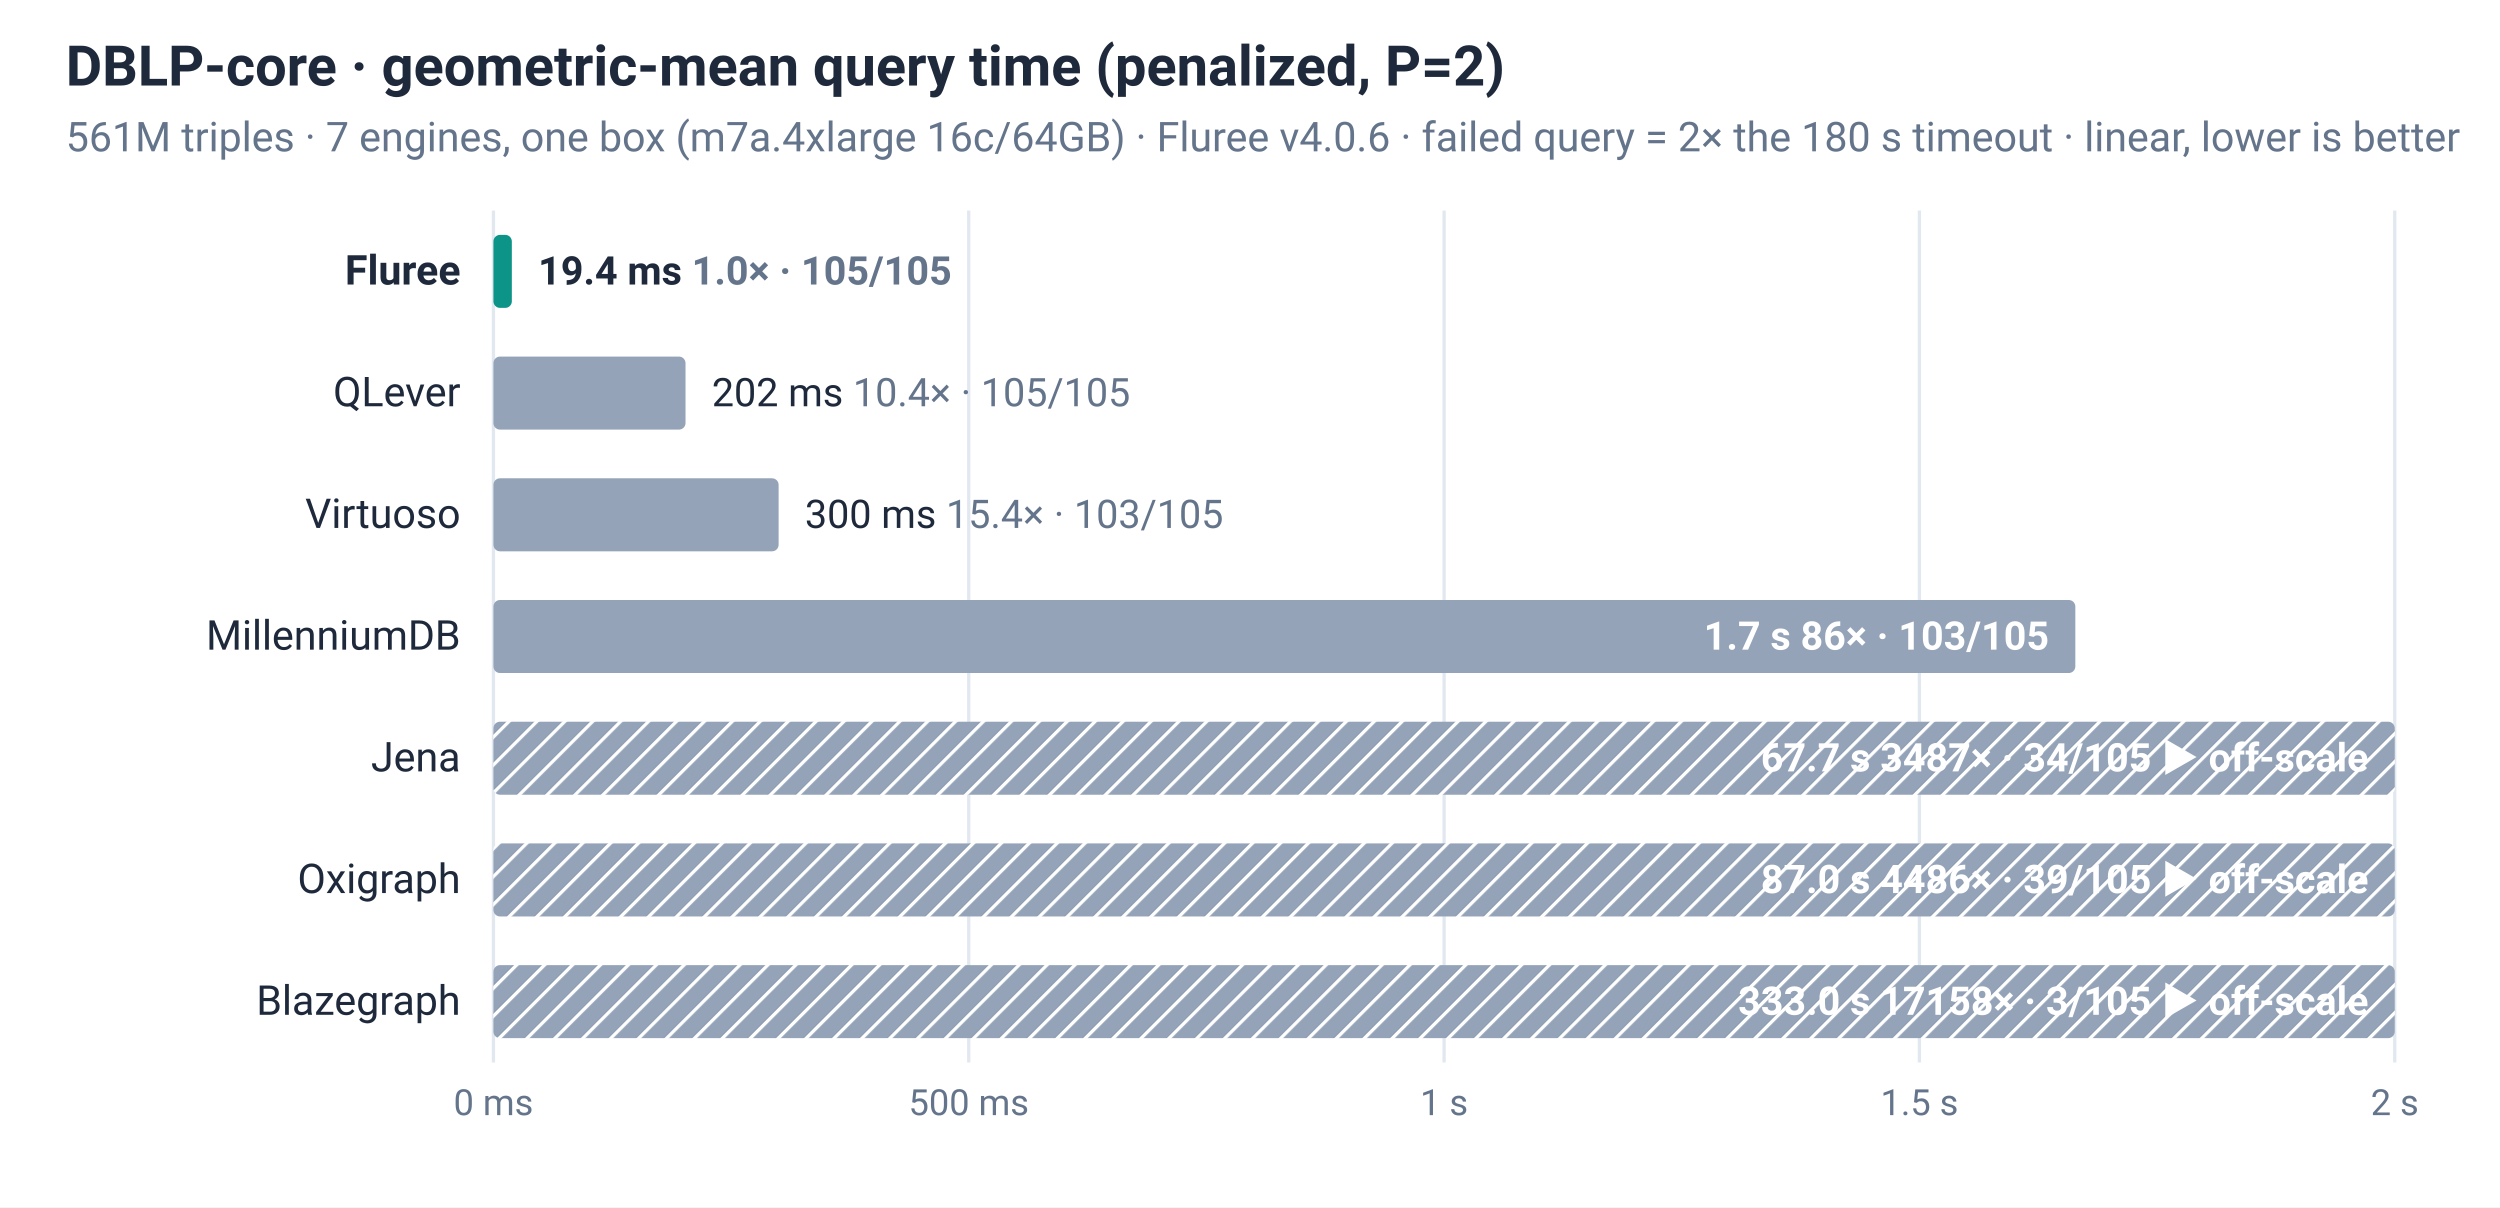
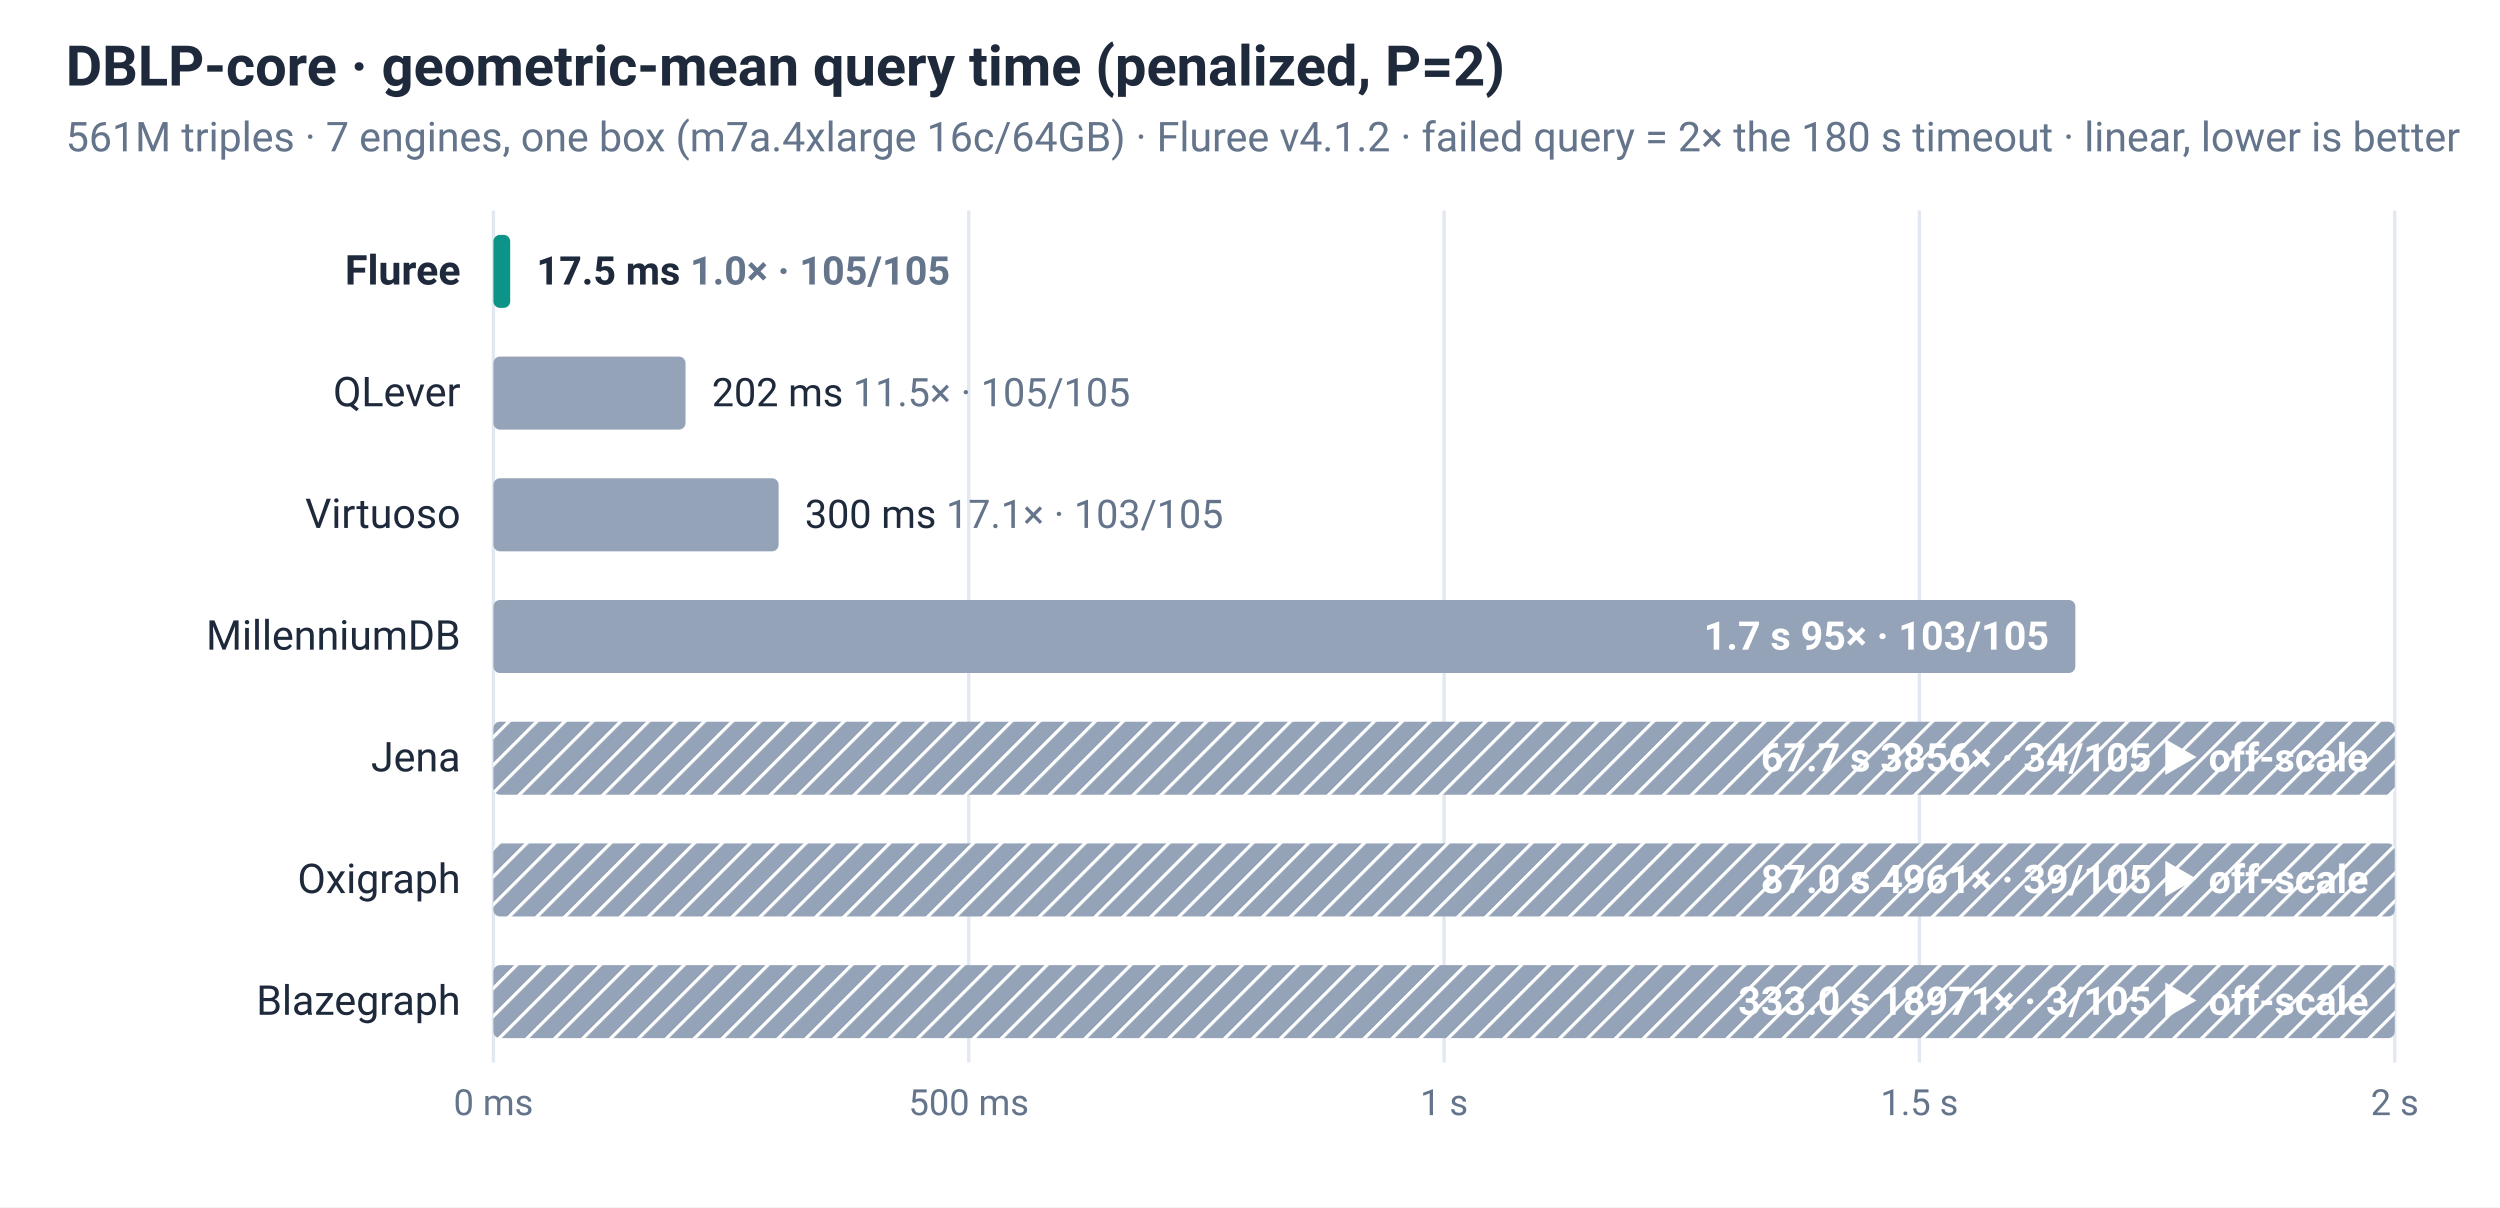
<svg xmlns="http://www.w3.org/2000/svg" width="760" height="367" viewBox="0 0 760 367" font-family="-apple-system,Segoe UI,Roboto,Helvetica,Arial,sans-serif">
  <defs>
    <pattern id="offscale" width="6" height="6" patternTransform="rotate(45)" patternUnits="userSpaceOnUse">
      <rect width="6" height="6" fill="#94a3b8" />
      <line x1="0" y1="0" x2="0" y2="6" stroke="white" stroke-width="2" />
    </pattern>
  </defs>
  <rect width="760" height="367" fill="white" />
  <text x="20" y="26" font-size="17" font-weight="700" fill="#1e293b">DBLP-core · geometric-mean query time (penalized, P=2)</text>
-   <text x="20" y="46" font-size="12.5" fill="#64748b">561M triples · 7 engines, one box (m7a.4xlarge 16c/64GB) · Fluree v4.0.6 · failed query = 2× the 180 s timeout · linear, lower is better</text>
+   <text x="20" y="46" font-size="12.5" fill="#64748b">561M triples · 7 engines, one box (m7a.4xlarge 16c/64GB) · Fluree v4.1.2 · failed query = 2× the 180 s timeout · linear, lower is better</text>
  <line x1="150.0" y1="64" x2="150.0" y2="323" stroke="#e2e8f0" stroke-width="1" />
  <text x="150.0" y="339" font-size="11" fill="#64748b" text-anchor="middle">0 ms</text>
  <line x1="294.5" y1="64" x2="294.5" y2="323" stroke="#e2e8f0" stroke-width="1" />
  <text x="294.5" y="339" font-size="11" fill="#64748b" text-anchor="middle">500 ms</text>
  <line x1="439.0" y1="64" x2="439.0" y2="323" stroke="#e2e8f0" stroke-width="1" />
  <text x="439.0" y="339" font-size="11" fill="#64748b" text-anchor="middle">1 s</text>
  <line x1="583.5" y1="64" x2="583.5" y2="323" stroke="#e2e8f0" stroke-width="1" />
  <text x="583.5" y="339" font-size="11" fill="#64748b" text-anchor="middle">1.5 s</text>
  <line x1="728.0" y1="64" x2="728.0" y2="323" stroke="#e2e8f0" stroke-width="1" />
  <text x="728.0" y="339" font-size="11" fill="#64748b" text-anchor="middle">2 s</text>
  <text x="140" y="86.5" font-size="12.5" font-weight="700" fill="#1e293b" text-anchor="end">Fluree</text>
-   <rect x="150" y="71.4" width="5.6" height="22.2" rx="2" fill="#0d9488" />
-   <text x="163.6" y="86.5" font-size="12" font-weight="700" fill="#1e293b">19.4 ms  <tspan fill="#64748b">1.0× · 105/105</tspan>
+   <rect x="150" y="71.4" width="5.1" height="22.2" rx="2" fill="#0d9488" />
+   <text x="163.1" y="86.5" font-size="12" font-weight="700" fill="#1e293b">17.5 ms  <tspan fill="#64748b">1.0× · 105/105</tspan>
  </text>
  <text x="140" y="123.5" font-size="12.5" font-weight="400" fill="#1e293b" text-anchor="end">QLever</text>
  <rect x="150" y="108.4" width="58.4" height="22.2" rx="2" fill="#94a3b8" />
-   <text x="216.4" y="123.5" font-size="12" font-weight="400" fill="#1e293b">202 ms  <tspan fill="#64748b">10.4× · 105/105</tspan>
+   <text x="216.4" y="123.5" font-size="12" font-weight="400" fill="#1e293b">202 ms  <tspan fill="#64748b">11.5× · 105/105</tspan>
  </text>
  <text x="140" y="160.5" font-size="12.5" font-weight="400" fill="#1e293b" text-anchor="end">Virtuoso</text>
  <rect x="150" y="145.4" width="86.7" height="22.2" rx="2" fill="#94a3b8" />
-   <text x="244.7" y="160.5" font-size="12" font-weight="400" fill="#1e293b">300 ms  <tspan fill="#64748b">15.4× · 103/105</tspan>
+   <text x="244.7" y="160.5" font-size="12" font-weight="400" fill="#1e293b">300 ms  <tspan fill="#64748b">17.1× · 103/105</tspan>
  </text>
  <text x="140" y="197.5" font-size="12.5" font-weight="400" fill="#1e293b" text-anchor="end">MillenniumDB</text>
  <rect x="150" y="182.4" width="480.9" height="22.2" rx="2" fill="#94a3b8" />
-   <text x="622.9" y="197.5" font-size="12" font-weight="700" fill="white" text-anchor="end">1.7 s   86× · 103/105</text>
+   <text x="622.9" y="197.5" font-size="12" font-weight="700" fill="white" text-anchor="end">1.7 s   95× · 103/105</text>
  <text x="140" y="234.5" font-size="12.5" font-weight="400" fill="#1e293b" text-anchor="end">Jena</text>
  <rect x="150" y="219.4" width="578.0" height="22.2" rx="2" fill="url(#offscale)" />
-   <text x="720.0" y="234.5" font-size="12" font-weight="700" fill="white" text-anchor="end">67.7 s   3487× · 34/105  ▶ off-scale</text>
+   <text x="720.0" y="234.5" font-size="12" font-weight="700" fill="white" text-anchor="end">67.7 s   3856× · 34/105  ▶ off-scale</text>
  <text x="140" y="271.5" font-size="12.5" font-weight="400" fill="#1e293b" text-anchor="end">Oxigraph</text>
  <rect x="150" y="256.4" width="578.0" height="22.2" rx="2" fill="url(#offscale)" />
-   <text x="720.0" y="271.5" font-size="12" font-weight="700" fill="white" text-anchor="end">87.0 s   4486× · 39/105  ▶ off-scale</text>
+   <text x="720.0" y="271.5" font-size="12" font-weight="700" fill="white" text-anchor="end">87.0 s   4961× · 39/105  ▶ off-scale</text>
  <text x="140" y="308.5" font-size="12.5" font-weight="400" fill="#1e293b" text-anchor="end">Blazegraph</text>
  <rect x="150" y="293.4" width="578.0" height="22.2" rx="2" fill="url(#offscale)" />
-   <text x="720.0" y="308.5" font-size="12" font-weight="700" fill="white" text-anchor="end">333.0 s   17158× · 3/105  ▶ off-scale</text>
+   <text x="720.0" y="308.5" font-size="12" font-weight="700" fill="white" text-anchor="end">333.0 s   18971× · 3/105  ▶ off-scale</text>
</svg>
